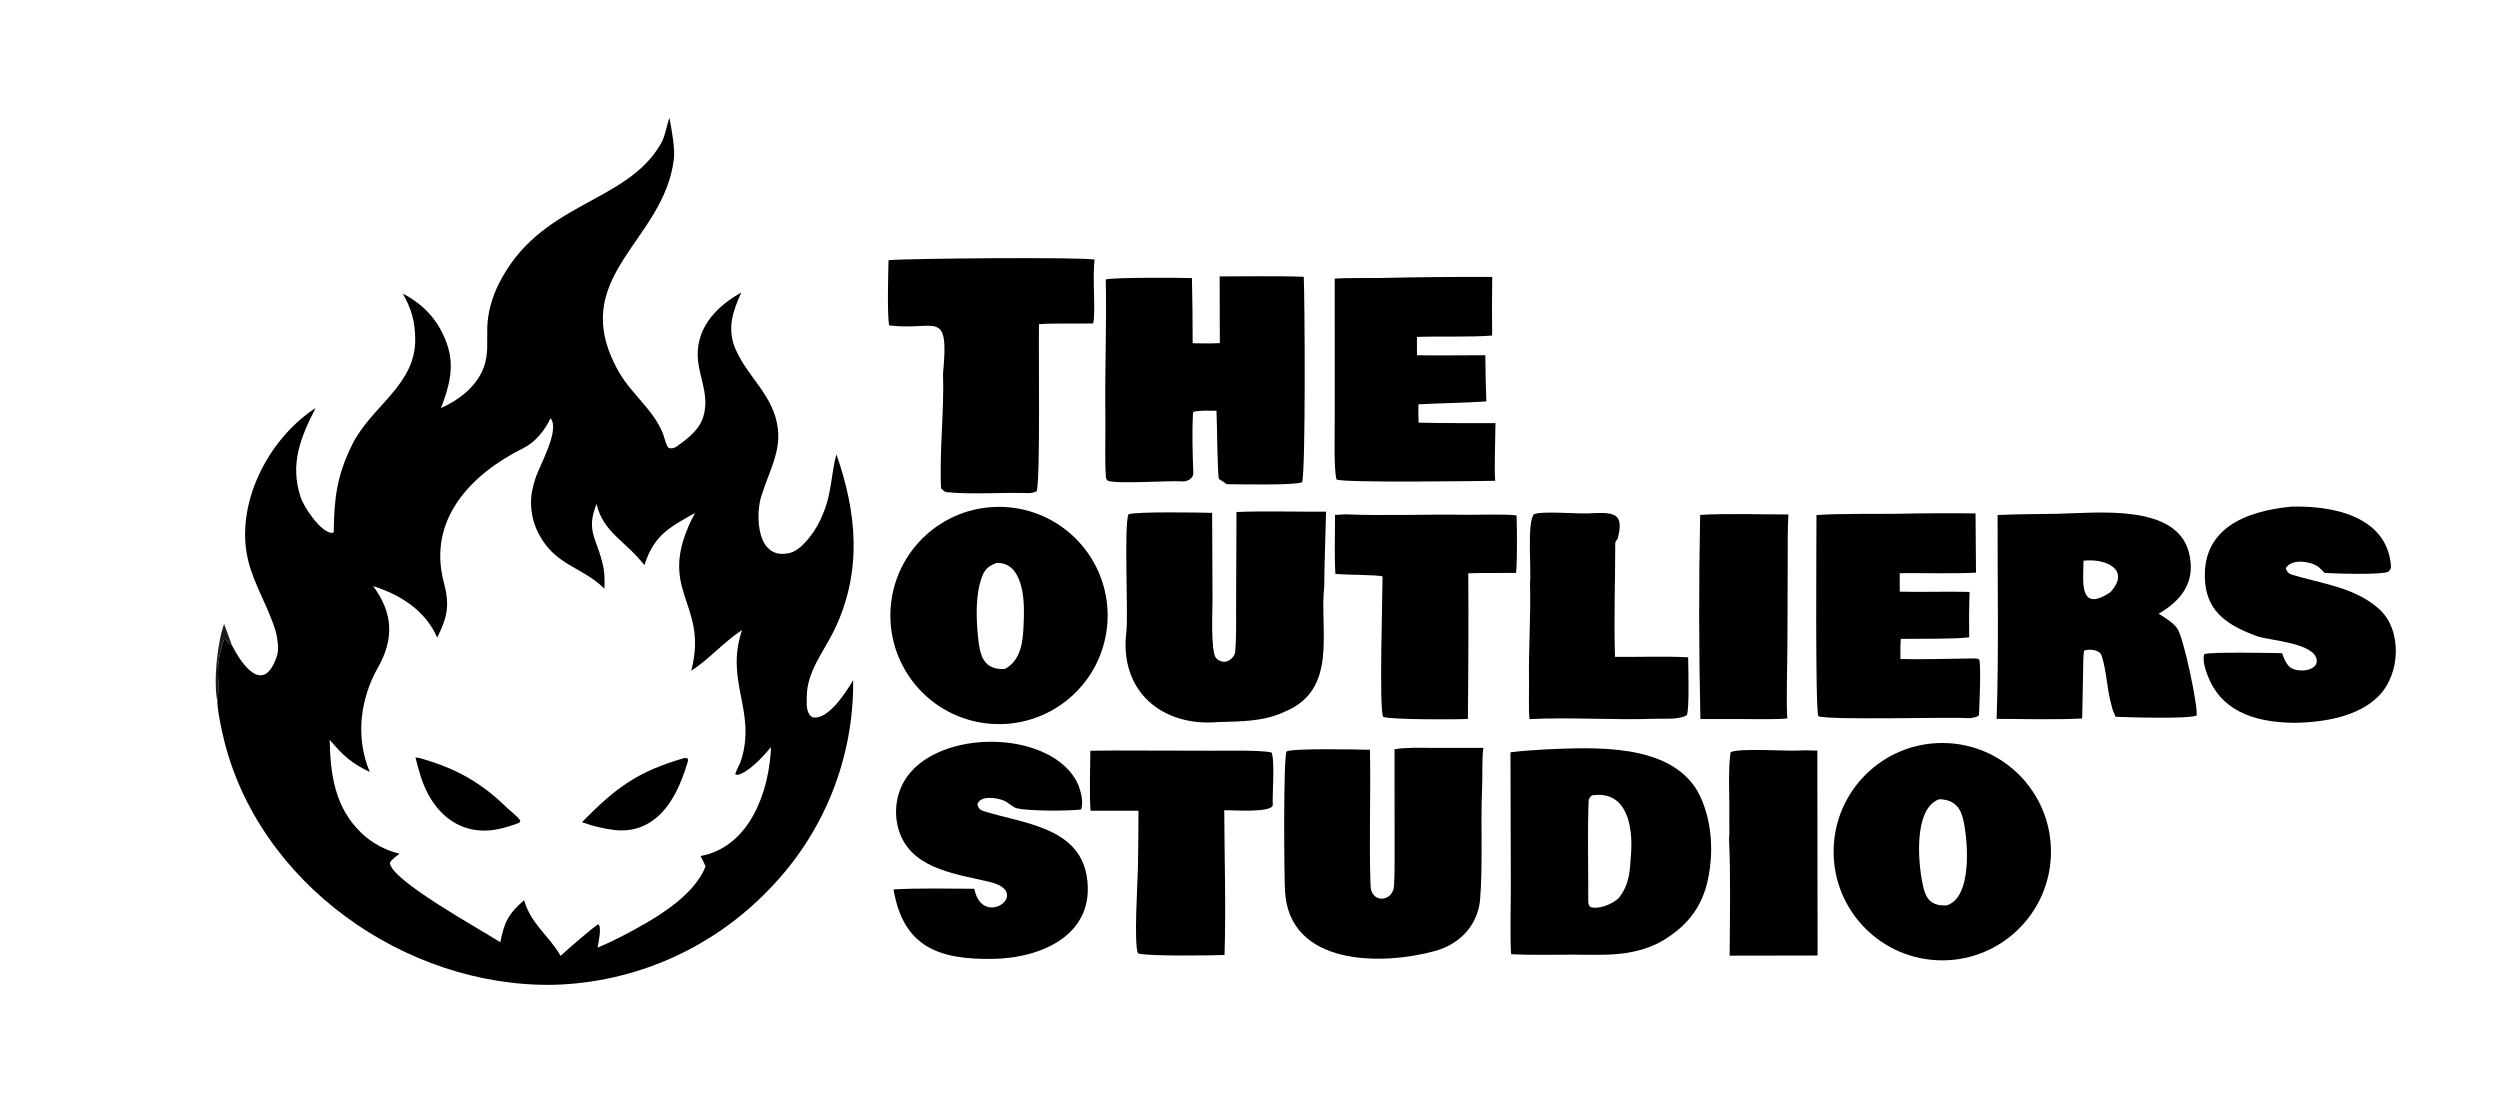
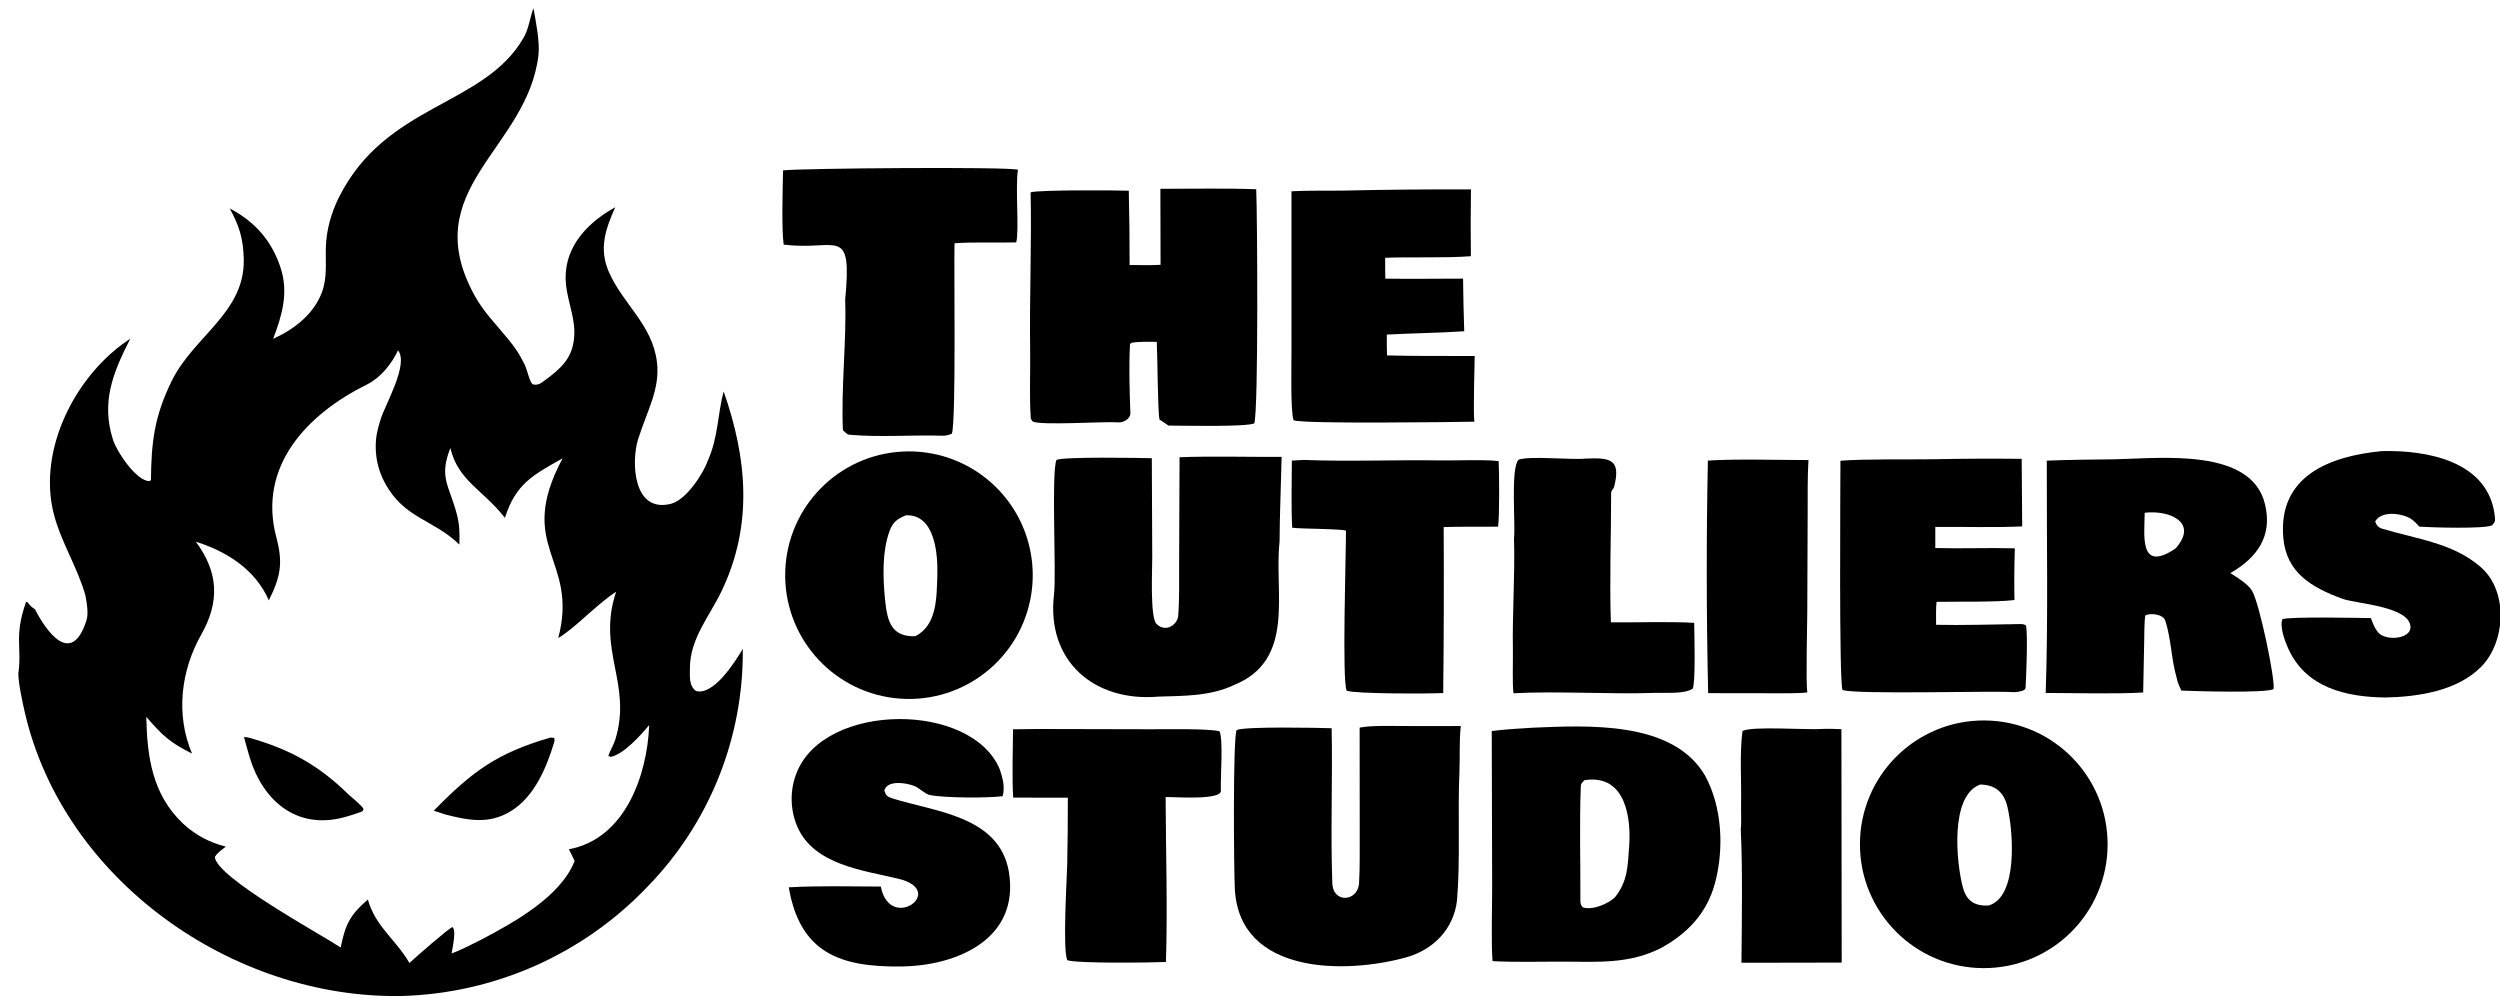
- <svg xmlns="http://www.w3.org/2000/svg" width="2484" height="1110" viewBox="0 0 2484 1110">
+ <svg xmlns="http://www.w3.org/2000/svg" width="2180" height="870" viewBox="200 110 2180 870">
  <clipPath id="cl_3">
    <rect width="2484" height="1110" />
  </clipPath>
  <g clip-path="url(#cl_3)">
    <path transform="translate(-191 -152)" d="M629.167 557.469C647.352 549.253 664.644 536.058 671.768 516.741C676.471 503.988 674.76 490.927 675.137 477.662C675.559 462.797 679.752 447.807 686.33 434.529C727.231 351.963 813.146 355.122 847.699 294.691C852.223 286.778 853.001 277.537 856.179 269.168C858.281 280.626 861.837 298.956 860.541 310.019C850.869 392.583 753.16 426.542 805.186 520.311C812.966 534.333 824.088 545.365 834.17 557.785C840.55 565.645 843.806 570.436 848.324 579.578C851.108 585.211 852.467 594.53 855.475 597.125C858.544 597.94 861.104 597.273 863.673 595.409C875.641 586.727 887.217 578.182 890.603 563.044C894.403 546.059 888.474 532.748 885.452 516.414C879.396 485.456 896.205 462.099 921.553 446.201C923.513 444.983 925.504 443.817 927.525 442.703C919.184 461.204 913.144 478.325 921.632 498.447C933.917 527.15 959.787 544.661 963.854 577.7C966.788 601.541 955.044 620.444 947.318 645.382C941.53 664.062 942.604 709.93 976.276 701.261C989.212 697.93 1004.09 675.351 1008.04 664.107C1017.45 643.298 1016.71 622.972 1022.01 603.33C1042.6 662.001 1047.71 719.933 1020.27 777.358C1009.79 799.284 992.674 818.91 992.603 844.418C992.584 851.294 991.579 860.307 998.023 864.589C1013.45 868.547 1032.06 839.11 1038.71 827.81C1039.5 905.305 1009.55 979.955 955.412 1035.41C899.306 1094.17 822.24 1128.35 741.026 1130.51C593.629 1133.08 446.411 1029.22 412.665 883.333C410.761 875.102 406.915 857.308 406.989 849.194C410.299 826.217 403.032 817.339 413.731 786.777L415.108 787.221C417.399 790.192 418.326 791.252 421.486 793.265C431.026 811.913 453.21 844.27 466.429 802.879C468.356 796.844 466.593 786.607 465.314 780.609C458.336 756.161 443.57 733.592 437.573 708.845C424.248 653.86 456.347 590.331 501.967 559.141C502.823 558.55 503.694 557.981 504.578 557.433C489.636 586.689 478.873 612.638 489.67 645.884C492.937 655.942 509.781 681.367 521.204 681.538L522.611 680.689C522.967 647.43 525.574 625.119 540.694 594.259C559.9 555.06 604.689 534.664 603.56 487.847C603.132 470.098 599.684 459.068 591.306 443.734C613.106 455.143 627.924 471.775 635.692 495.524C642.785 517.207 636.996 536.936 629.167 557.469ZM625.418 785.523C613.694 758.561 588.767 742.919 561.727 734.322C581.782 761.241 582.524 787.036 566.569 815.188C548.856 846.444 543.919 884.913 558.451 919.088C539.189 909.476 532.955 903.702 518.554 887.085C519.278 921.54 523.671 954.549 550.358 979.951C560.911 989.861 573.863 996.852 587.939 1000.24C584.504 1002.95 580.546 1005.56 578.362 1009.21C579.028 1026.81 670.109 1076.37 688.105 1088.23C691.977 1068.7 695.867 1060.11 711.769 1046.42C718.608 1070.36 735.988 1080.96 748.015 1101.74C752.244 1097.66 782.657 1071.09 785.572 1070.41C789.084 1073.17 785.568 1088.97 784.748 1093.49C793.92 1089.92 801.931 1085.77 810.71 1081.35C838.863 1066.52 879.792 1044.08 892.087 1012.78C890.476 1009.44 888.814 1005.81 887.087 1002.56C935.957 993.462 955.401 938.357 957.089 894.22C949.978 902.983 934.675 919.782 923.719 921.972L921.438 921.228C923.075 916.177 926.12 911.554 927.541 906.924C942.587 857.859 911.091 829.219 928.278 777.968C910.721 789.408 892.873 809.441 877.799 818.379C896.11 748.743 839.909 739.881 881.562 661.691C855.872 676.182 840.8 683.707 831.293 713.549C811.904 688.809 790.55 681.341 783.712 652.661C773.565 678.68 782.622 684.794 789.293 710.158C791.802 719.698 791.895 727.112 791.555 736.878C768.856 714.629 743.335 714.454 726.45 682.751C721.493 673.478 718.817 663.158 718.644 652.645C718.481 643.156 720.036 636.945 722.773 628.059C727.018 614.273 747.599 579.752 738.102 567.511C732.215 579.764 722.833 591.432 710.791 597.389C659.128 622.946 615.408 668.391 632 730.682C637.916 752.895 635.75 764.789 625.418 785.523Z" />
    <path transform="translate(-191 -152)" d="M603.785 904.611C607.672 904.907 609.739 905.732 613.264 906.783C645.489 916.387 669.825 930.313 693.904 953.846C697.273 957.138 706.041 963.721 708.054 967.54C707.02 970.044 707.21 969.271 703.741 970.72C699.487 972.203 695.184 973.54 690.839 974.729C649.818 985.578 620.337 960.593 608.725 922.476C606.915 916.537 605.349 910.622 603.785 904.611Z" />
    <path transform="translate(-191 -152)" d="M871.05 905.146L874.135 905.39C874.699 906.901 874.711 907.725 874.23 909.32C867.47 931.699 856.857 957.065 836.085 969.557C816.921 981.081 799.054 977.218 779.311 972.233L769.251 968.924C802.964 934.468 824.683 918.548 871.05 905.146Z" />
    <path transform="translate(-191 -152)" d="M1727.51 896.554C1774.57 894.64 1849.42 890.086 1877.62 938.009C1892.73 965.349 1894.51 1002.02 1886.53 1031.86C1879.47 1058.26 1862.71 1075.75 1839.69 1088.53C1811.83 1102.72 1784.88 1100.68 1754.69 1100.56C1734.17 1100.48 1712.95 1101.18 1692.5 1100.11C1691.22 1085.66 1692.2 1050.34 1692.16 1034.09L1691.8 899.471C1703.38 897.928 1715.79 897.324 1727.51 896.554ZM1799.2 1044.5C1810.43 1030.32 1810.34 1017.52 1811.61 1000.24C1813.46 975.268 1808.62 937.841 1774.2 942.099C1773.69 942.165 1773.17 942.242 1772.65 942.329C1770.85 944.252 1769.55 945.019 1769.45 947.856C1768.24 980.127 1769.21 1012.59 1769.1 1044.91C1769.09 1048.41 1768.85 1050.93 1771.29 1053.23C1779.62 1055.94 1792.98 1050.28 1799.2 1044.5Z" />
    <path transform="translate(-191 -152)" d="M1402.85 426.638C1429.28 426.689 1460.42 425.995 1486.43 427.028C1487.39 448.148 1488.47 619.877 1484.73 631.205C1477.13 634.418 1421.86 633.135 1409.89 633.106C1407.71 631.609 1404.31 629.105 1402.12 627.899C1400.53 622.593 1400.34 571.075 1399.7 560.14C1392.89 560.025 1384.27 559.729 1377.71 560.906L1376.36 561.952C1375.33 581.887 1375.95 602.156 1376.7 622.044C1376.9 627.39 1370.34 630.65 1366.3 630.313C1354.25 629.308 1298.6 633.249 1291.43 629.515L1289.88 627.167C1288.49 608.23 1289.59 586.523 1289.3 567.342C1288.62 521.913 1290.67 474.953 1289.7 429.695C1296.57 427.508 1364.39 427.852 1375.3 428.316C1375.79 449.895 1376.04 471.479 1376.03 493.063C1385.2 493.198 1393.85 493.397 1403.01 492.917L1402.85 426.638Z" />
    <path transform="translate(-191 -152)" d="M2121.52 890.239C2181.09 890.606 2229.12 939.155 2228.84 998.732C2228.55 1058.31 2180.07 1106.4 2120.5 1106.2C2060.8 1106.01 2012.59 1057.41 2012.87 997.71C2013.15 938.012 2061.82 889.871 2121.52 890.239ZM2124.98 1051.63C2151.21 1044.16 2146.48 986.007 2141.38 965.188C2138.27 952.522 2130.69 946.364 2117.8 946.115C2091.2 955.476 2096.77 1014.16 2102.68 1036C2105.91 1047.92 2113.29 1052.2 2124.98 1051.63Z" />
    <path transform="translate(-191 -152)" d="M1289.34 785.286C1278.05 840.189 1226.62 877.316 1170.95 870.742C1115.29 864.168 1073.92 816.081 1075.73 760.06C1077.55 704.038 1121.94 658.727 1177.91 655.766C1233.88 652.804 1282.81 693.179 1290.52 748.697C1292.21 760.872 1291.81 773.246 1289.34 785.286ZM1189.3 816.74C1208 807.047 1207.69 783.42 1208.32 764.784C1208.95 746.362 1206.85 710.462 1181.09 711.33C1173.74 714.246 1169.65 717.119 1166.78 724.848C1159.99 743.136 1160.89 766.42 1162.85 785.728C1164.71 803.997 1168.52 817.676 1189.3 816.74Z" />
    <path transform="translate(-191 -152)" d="M2235.78 662.478C2274.91 661.693 2353.69 652.221 2365.95 701.166C2373.09 729.657 2359 748.429 2335.84 761.75C2342.11 765.726 2351.01 770.997 2354.76 777.145C2361.19 787.683 2375.1 854.546 2373.55 862.865C2367.16 866.608 2304.31 864.677 2293.09 864.191C2291.05 859.648 2290 857.637 2288.97 852.742C2284.26 836.556 2284.35 819.111 2279.08 803.131C2277.24 797.573 2266.22 796.292 2261.73 798.645C2260.82 802.825 2260.83 816.509 2260.73 821.666L2259.85 865.861C2235.12 867.284 2200.26 866.29 2174.84 866.261C2177.08 802.557 2175.63 727.697 2175.8 663.687C2195.46 662.844 2216.04 662.787 2235.78 662.478ZM2287.93 740.379C2308.5 717.701 2282.92 706.549 2261.18 709.113C2261.01 728.68 2256 761.747 2287.93 740.379Z" />
    <path transform="translate(-191 -152)" d="M1419.57 660.726C1446.73 659.593 1480.82 660.581 1508.58 660.395C1508.05 685.075 1506.91 710.114 1506.76 734.707C1501.82 778.669 1521.25 837.35 1466.97 859.39C1445.97 869.209 1423.11 868.743 1401.25 869.451C1345.18 874.302 1303.21 838.471 1310.09 780.332C1312.27 761.933 1307.57 674.403 1312.24 663.055C1317.83 660.163 1384.51 661.25 1395.38 661.568L1395.76 748.005C1395.78 759.265 1393.76 799.788 1399.39 805.972C1401.45 808.269 1404.4 809.565 1407.48 809.528C1412.7 809.453 1417.98 804.267 1418.37 799.286C1419.54 784.278 1419.16 768.7 1419.2 753.63L1419.57 660.726Z" />
    <path transform="translate(-191 -152)" d="M1576.6 896.477C1586.54 894.524 1603.11 895.053 1613.6 895.086C1630.68 895.182 1647.76 895.182 1664.83 895.087C1663.32 907.443 1664.19 922.64 1663.62 935.24C1662.01 970.551 1664.51 1012.37 1661.52 1047.12C1658.69 1071.97 1641.02 1090.17 1617.25 1096.79C1564.36 1111.53 1472.02 1112 1467.8 1037.59C1466.93 1022.28 1465.96 905.329 1469.37 898.574C1477.1 895.329 1539.96 896.634 1552.18 897.002C1553.1 941.8 1551.17 987.284 1552.78 1032.09C1553.43 1050.12 1575.16 1048.3 1576.11 1031.99C1576.88 1018.85 1576.61 1004.96 1576.68 991.733L1576.6 896.477Z" />
    <path transform="translate(-191 -152)" d="M1159.07 1035.08L1159.26 1035.99C1167.73 1074.99 1217.08 1038.63 1174.6 1028.33C1143.59 1020.81 1100.9 1016.32 1086.31 982.943C1079.81 967.793 1079.65 950.676 1085.85 935.405C1110.64 874.059 1238.44 873.881 1262.83 932.932C1265.33 940.355 1267.51 948.389 1265.31 956.255C1253.2 957.945 1214.03 957.951 1201.25 955.159C1196.53 953.574 1192.87 949.179 1188.2 947.345C1181.06 944.545 1164.85 941.986 1162.1 951.267C1163.52 955.674 1164.68 956.802 1169.35 958.259C1206.87 969.965 1262.26 973.671 1270.71 1022.05C1280.48 1080.44 1226.18 1104.07 1177.23 1104.76C1123.67 1105.51 1088.61 1093.01 1078.79 1035.75C1103.48 1034.27 1134.08 1034.97 1159.07 1035.08Z" />
    <path transform="translate(-191 -152)" d="M2467.81 655.381C2507.22 654.3 2561.78 664.025 2566.57 712.988C2566.95 716.949 2566.39 717.334 2564.12 720.101C2556.65 723.37 2511.11 721.953 2500.73 721.253C2498.65 719.024 2496.1 716.224 2493.56 714.569C2485.59 709.374 2467.44 707.098 2462.15 716.707C2463.02 719.74 2465 722.032 2468.09 722.968C2497.73 731.975 2530.49 735.425 2554.63 756.877C2578.22 777.834 2576.09 821.82 2554.39 843.625C2533.6 864.514 2499.55 869.64 2471.15 870.216C2436.79 869.807 2401.83 861.863 2386.31 827.458C2383.53 821.309 2378.72 808.548 2381.22 801.992C2384.93 799.549 2449.7 800.797 2458.46 800.994C2459.8 804.669 2461.41 809.235 2463.95 812.392C2469.31 821.376 2493.19 819.768 2492.96 808.794C2492.56 790.606 2445.68 788.549 2433.65 784.15C2406.28 774.14 2384.76 761.22 2382.06 731.094C2377.22 677.043 2422.58 659.734 2467.81 655.381Z" />
    <path transform="translate(-191 -152)" d="M1073.84 410.562C1090.26 408.682 1270.96 407.27 1278.67 410.018C1276.18 424.544 1279.92 464.324 1277.11 473.375C1261.08 473.798 1238.25 472.95 1223.34 474.126C1222.76 493.98 1224.83 630.072 1221.01 640.177C1219.05 641.072 1215.91 642.047 1213.2 641.957C1186.35 641.059 1157.46 643.551 1131.13 641.019C1129.72 640.883 1126.96 638.091 1126.03 637.131C1124.28 601.189 1129.29 558.391 1127.99 523.368C1134.21 457.728 1121.01 480.878 1075.48 475.408L1074.35 475.264C1072.47 462.619 1073.49 424.544 1073.84 410.562Z" />
    <path transform="translate(-191 -152)" d="M2075.79 662.487C2101.83 661.942 2127.87 661.816 2153.9 662.108L2154.35 721.008C2130.83 722.143 2102.72 721.254 2078.58 721.502L2078.6 739.881C2101.31 740.514 2124.83 739.515 2147.93 740.135C2147.44 755.162 2147.34 770.198 2147.61 785.23C2131.63 787.228 2097.41 786.46 2079.66 786.809C2079.04 793.193 2079.25 800.351 2079.28 806.823C2102.27 807.363 2128.97 806.459 2152.25 806.193C2155.06 806.255 2155.21 806.066 2157.73 807.474C2159.31 816.738 2157.93 850.299 2157.3 861.667C2157.25 862.622 2156.71 863.309 2155.84 863.799C2154.23 864.697 2149.04 865.68 2147.31 865.563C2127.56 864.221 2009.07 867.795 1997.69 863.648C1994.51 856.339 1995.88 684.778 1995.86 663.779C2016.14 662.117 2054.05 662.793 2075.79 662.487Z" />
    <path transform="translate(-191 -152)" d="M1517.17 428.803C1530.14 427.984 1549.2 428.423 1562.93 428.187C1599.85 427.354 1636.77 427.015 1673.7 427.169C1673.36 446.581 1673.34 465.997 1673.61 485.41C1651.25 487.147 1622.27 485.911 1598.9 486.774C1598.76 492.756 1598.92 498.968 1598.99 504.968C1621.12 505.373 1644.49 504.908 1666.8 504.956C1666.95 520.258 1667.28 535.557 1667.81 550.851C1645.98 552.328 1622.44 552.555 1600.31 553.749C1600.14 559.642 1600.38 565.992 1600.49 571.923C1625.49 572.623 1651.83 572.322 1676.93 572.416C1676.82 584.96 1675.58 618.753 1676.62 629.715C1658.36 630.047 1526.24 631.833 1518.98 628.445C1516.16 619.456 1517.23 579.991 1517.18 568.247L1517.17 428.803Z" />
    <path transform="translate(-191 -152)" d="M1296.7 897.684L1394.97 897.908C1407.47 897.93 1445.31 897.172 1454.44 899.707C1457.92 907.653 1455.03 941.215 1455.62 951.476C1456.13 960.148 1414.19 956.775 1407.41 957.041C1407.6 1002.26 1409.21 1056.4 1407.68 1100.86C1395.32 1101.39 1329.77 1102.31 1321.67 1099.28C1317.5 1089.61 1321.31 1029.51 1321.64 1014.49C1322 995.519 1322.18 976.54 1322.16 957.562L1274.53 957.521C1273.36 942.04 1274.27 914.387 1274.36 897.948L1296.7 897.684Z" />
    <path transform="translate(-191 -152)" d="M1527.62 663.053C1566.64 664.624 1607.74 662.847 1646.82 663.487C1659.64 663.697 1685.67 662.532 1697.83 664.103C1698.37 675.315 1698.62 710.637 1697.35 721.272C1682.06 721.431 1664.99 721.114 1649.88 721.6C1650.16 769.84 1650.02 818.082 1649.48 866.32C1639.76 866.964 1572.15 867.181 1565.31 864.283C1561.12 856.118 1564.78 743.985 1564.68 724.752C1559.36 722.965 1527.56 723.325 1517.83 722.194C1516.78 704.993 1517.47 681.338 1517.5 663.643L1527.62 663.053Z" />
    <path transform="translate(-191 -152)" d="M1711.21 731.656C1712.63 718.408 1708.12 670.557 1715.12 662.94C1724.19 659.206 1761.54 663.278 1774.07 661.864C1795.37 660.97 1804.75 662.534 1798.42 686.823C1798.02 688.389 1795.9 689.262 1795.91 692.162C1795.93 729.137 1794.41 767.783 1795.68 804.662C1817.87 804.919 1847.38 803.844 1868.35 805.127C1868.44 814.883 1869.7 856.363 1867.06 862.566C1859.38 867.4 1843.71 865.854 1834.58 866.173C1793.96 867.595 1751.17 864.464 1710.76 866.515C1709.64 857.284 1710.43 838.482 1710.24 828.606C1709.66 797.065 1712.18 763.019 1711.21 731.656Z" />
    <path transform="translate(-191 -152)" d="M1910.44 899.535C1917.51 894.857 1968.21 898.721 1980.44 897.638C1983.34 897.381 1993.17 897.664 1996.71 897.831L1996.96 1101.38L1909.55 1101.53C1909.84 1066.04 1910.65 1020.67 1908.97 985.642C1909.67 980.101 1909.08 969.664 1909.21 963.663C1909.67 943.407 1907.81 919.338 1910.44 899.535Z" />
    <path transform="translate(-191 -152)" d="M1880.27 663.641C1903.77 662.001 1942.96 663.201 1967.98 663.179C1967.05 677.424 1967.37 695.31 1967.28 709.807L1966.95 795.74C1966.91 807.539 1965.62 856.708 1966.96 865.747C1961.53 866.772 1943.54 866.5 1937.05 866.509L1880.52 866.426C1878.97 798.841 1878.89 731.23 1880.27 663.641Z" />
-     <path fill="#FFFEFF" fill-opacity="0.012" transform="translate(-191 -152)" d="M1278.67 410.018L1280.97 411.67C1281.59 419.267 1281.85 438.395 1284.34 444.42C1284.61 439.115 1283.89 434.869 1286.55 431.054L1289.7 429.695C1290.67 474.953 1288.62 521.913 1289.3 567.342C1289.59 586.523 1288.49 608.23 1289.88 627.167C1289.15 626.964 1287.48 626.16 1286.83 625.87C1281.24 617.623 1286.2 491.415 1284.74 470.494C1280.86 469.199 1284.88 472.977 1277.11 473.375C1279.92 464.324 1276.18 424.544 1278.67 410.018Z" />
-     <path fill="#FFFEFF" fill-opacity="0.012" transform="translate(-191 -152)" d="M1967.98 663.179L1971.29 663.852C1973.97 669.451 1971.01 848.255 1969.01 863.413L1966.96 865.747C1965.62 856.708 1966.91 807.539 1966.95 795.74L1967.28 709.807C1967.37 695.31 1967.05 677.424 1967.98 663.179Z" />
-     <path fill="#FFFEFF" fill-opacity="0.012" transform="translate(-191 -152)" d="M1508.58 660.395C1512.92 660.91 1525.67 661.054 1527.62 663.053L1517.5 663.643C1517.47 681.338 1516.78 704.993 1517.83 722.194C1527.56 723.325 1559.36 722.965 1564.68 724.752C1551.84 726.888 1525.04 725.697 1511.52 724.669C1510.11 727.606 1507.95 731.806 1506.76 734.707C1506.91 710.114 1508.05 685.075 1508.58 660.395Z" />
-     <path fill="#FFFEFF" fill-opacity="0.012" transform="translate(-191 -152)" d="M1664.83 895.087C1666.38 895.492 1667.97 895.49 1668 896.722C1668.88 940.298 1668.82 985.257 1667.42 1028.94C1667.21 1035.32 1666.51 1040.65 1665.15 1044.47C1663.39 1045.98 1663.55 1046.04 1661.52 1047.12C1664.51 1012.37 1662.01 970.551 1663.62 935.24C1664.19 922.64 1663.32 907.443 1664.83 895.087Z" />
-     <path fill="#FFFEFF" fill-opacity="0.012" transform="translate(-191 -152)" d="M1710.76 866.515C1709.21 866.508 1706.05 865.794 1705.99 863.928C1704.64 823.67 1705.41 782.939 1707.68 742.695C1707.88 739.106 1709.77 734.872 1711.21 731.656C1712.18 763.019 1709.66 797.065 1710.24 828.606C1710.43 838.482 1709.64 857.284 1710.76 866.515Z" />
-     <path fill="#FFFEFF" fill-opacity="0.012" transform="translate(-191 -152)" d="M1126.03 637.131C1124.96 634.211 1121.62 634.179 1121.62 631.99C1121.65 617.007 1121.2 531.667 1127.99 523.368C1129.29 558.391 1124.28 601.189 1126.03 637.131Z" />
-     <path fill="#FFFEFF" fill-opacity="0.027" transform="translate(-191 -152)" d="M1262.83 932.932C1266.21 934.642 1266.86 936.539 1269.97 937.663C1270.37 925.467 1268.24 912.196 1270.66 900.878C1271.96 894.777 1293.3 895.467 1296.7 897.684L1274.36 897.948C1274.27 914.387 1273.36 942.04 1274.53 957.521C1271.88 957.313 1269.49 956.49 1265.31 956.255C1267.51 948.389 1265.33 940.355 1262.83 932.932Z" />
-     <path fill="#FFFEFF" fill-opacity="0.012" transform="translate(-191 -152)" d="M1377.71 560.906C1384.27 559.729 1392.89 560.025 1399.7 560.14C1400.34 571.075 1400.53 622.593 1402.12 627.899C1399.09 626.654 1398.92 626.443 1396.39 624.275C1394.26 605.536 1395.43 581.326 1394.48 561.49C1388.09 561.579 1384.05 561.495 1377.71 560.906Z" />
-     <path fill="#FFFEFF" fill-opacity="0.016" transform="translate(-191 -152)" d="M1908.97 985.642L1907.96 984.805C1903.82 968.815 1905.2 930.91 1905.07 912.839C1905.03 906.467 1905.97 903.369 1910.44 899.535C1907.81 919.338 1909.67 943.407 1909.21 963.663C1909.08 969.664 1909.67 980.101 1908.97 985.642Z" />
-     <path fill="#FFFEFF" fill-opacity="0.012" transform="translate(-191 -152)" d="M1676.93 572.416L1680.43 572.753C1683.43 577.532 1681.24 620.278 1681 628.175C1678.7 629.952 1679.99 629.241 1676.62 629.715C1675.58 618.753 1676.82 584.96 1676.93 572.416Z" />
-     <path fill="#020202" fill-opacity="0.894" transform="translate(-191 -152)" d="M413.67 771.93L421.486 793.265C418.326 791.252 417.399 790.192 415.108 787.221L413.731 786.777C403.032 817.339 410.299 826.217 406.989 849.194C402.913 829.892 406.857 790.516 413.67 771.93Z" />
-     <path fill="#FFFEFF" fill-opacity="0.008" transform="translate(-191 -152)" d="M1290.52 748.697C1292.19 749.168 1294.58 749.386 1295.17 751.225C1297.86 759.527 1297.86 774.991 1291.59 781.565C1289.93 783.301 1291.24 783.462 1289.34 785.286C1291.81 773.246 1292.21 760.872 1290.52 748.697Z" />
-     <defs>
-       <linearGradient id="gradient_0" gradientUnits="userSpaceOnUse" x1="1457.13" y1="-8.121" x2="1454.041" y2="394.855">
-         <stop offset="0" stop-color="#080506" />
-         <stop offset="1" stop-color="#292828" stop-opacity="0.984" />
-       </linearGradient>
-     </defs>
-     <path fill="url(#gradient_0)" transform="translate(-191 -152)" d="M0 0L2912 0L2912 387.895L2910.58 387.317C2911.58 382.3 2910.03 380.542 2908.52 375.146L2907.9 376.523C2909.39 383.692 2909.29 399.13 2908.83 406.782C2905.98 370.843 2907.14 335.12 2905.37 299.353C2904.88 289.49 2903.46 250.818 2901.05 244.322C2899.84 218.362 2900.81 185.267 2900.85 158.682L2901.27 12.201C2851.01 11.374 2798.56 12.136 2748.12 12.066L2432.6 11.736L1522.07 12.194L5.333 12.773C5.46 21.012 5.411 29.254 5.184 37.492C3.393 58.851 4.862 93.269 4.698 112.61C4.571 127.453 5.057 259.962 0 266.837L0 0Z" />
-     <path fill="#020202" fill-opacity="0.984" transform="translate(-191 -152)" d="M5.184 37.492C6.173 52.797 5.752 71.541 5.738 87.078L5.683 166.538L5.989 419.191L5.802 1088.47L5.643 1346.75C5.605 1387.27 4.184 1433.54 5.233 1473.52C129.022 1475.26 256.922 1473.71 380.997 1473.66L1065.17 1473.51L2901.35 1473.96L2901.43 652.543L2901.37 394.7L2900.85 295.856C2900.81 280.287 2900.24 259.531 2901.05 244.322C2903.46 250.818 2904.88 289.49 2905.37 299.353C2907.14 335.12 2905.98 370.843 2908.83 406.782C2909.29 399.13 2909.39 383.692 2907.9 376.523L2908.52 375.146C2910.03 380.542 2911.58 382.3 2910.58 387.317L2912 387.895L2912 1480L0 1480L0 266.837C5.057 259.962 4.571 127.453 4.698 112.61C4.862 93.269 3.393 58.851 5.184 37.492Z" />
  </g>
</svg>
